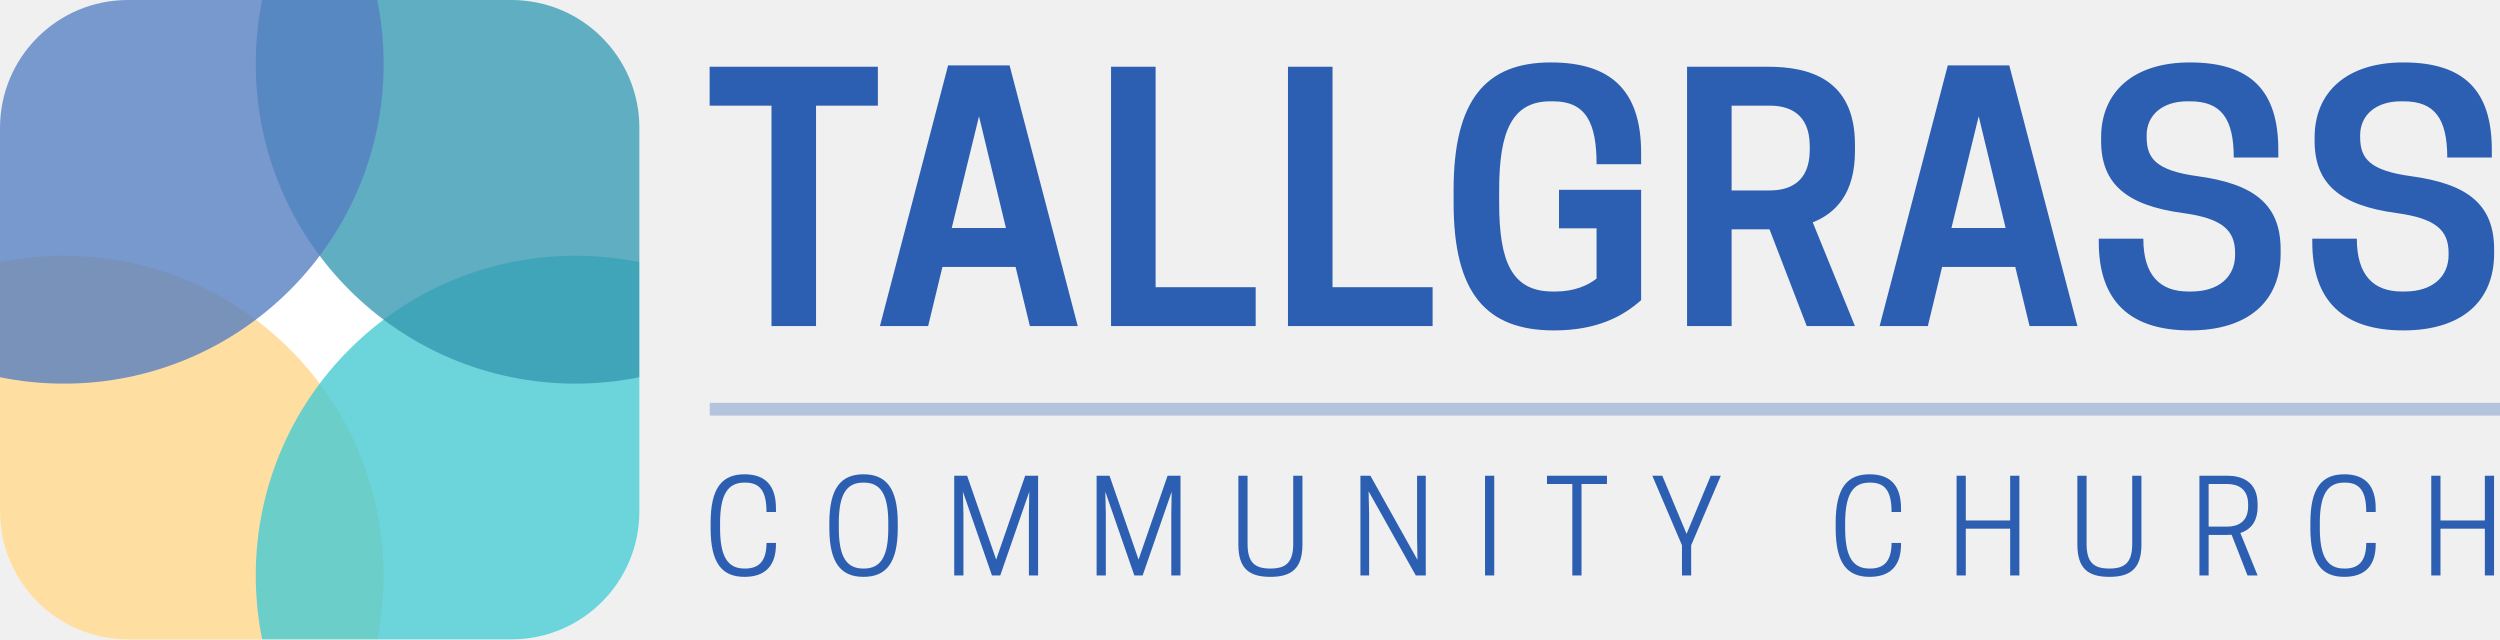
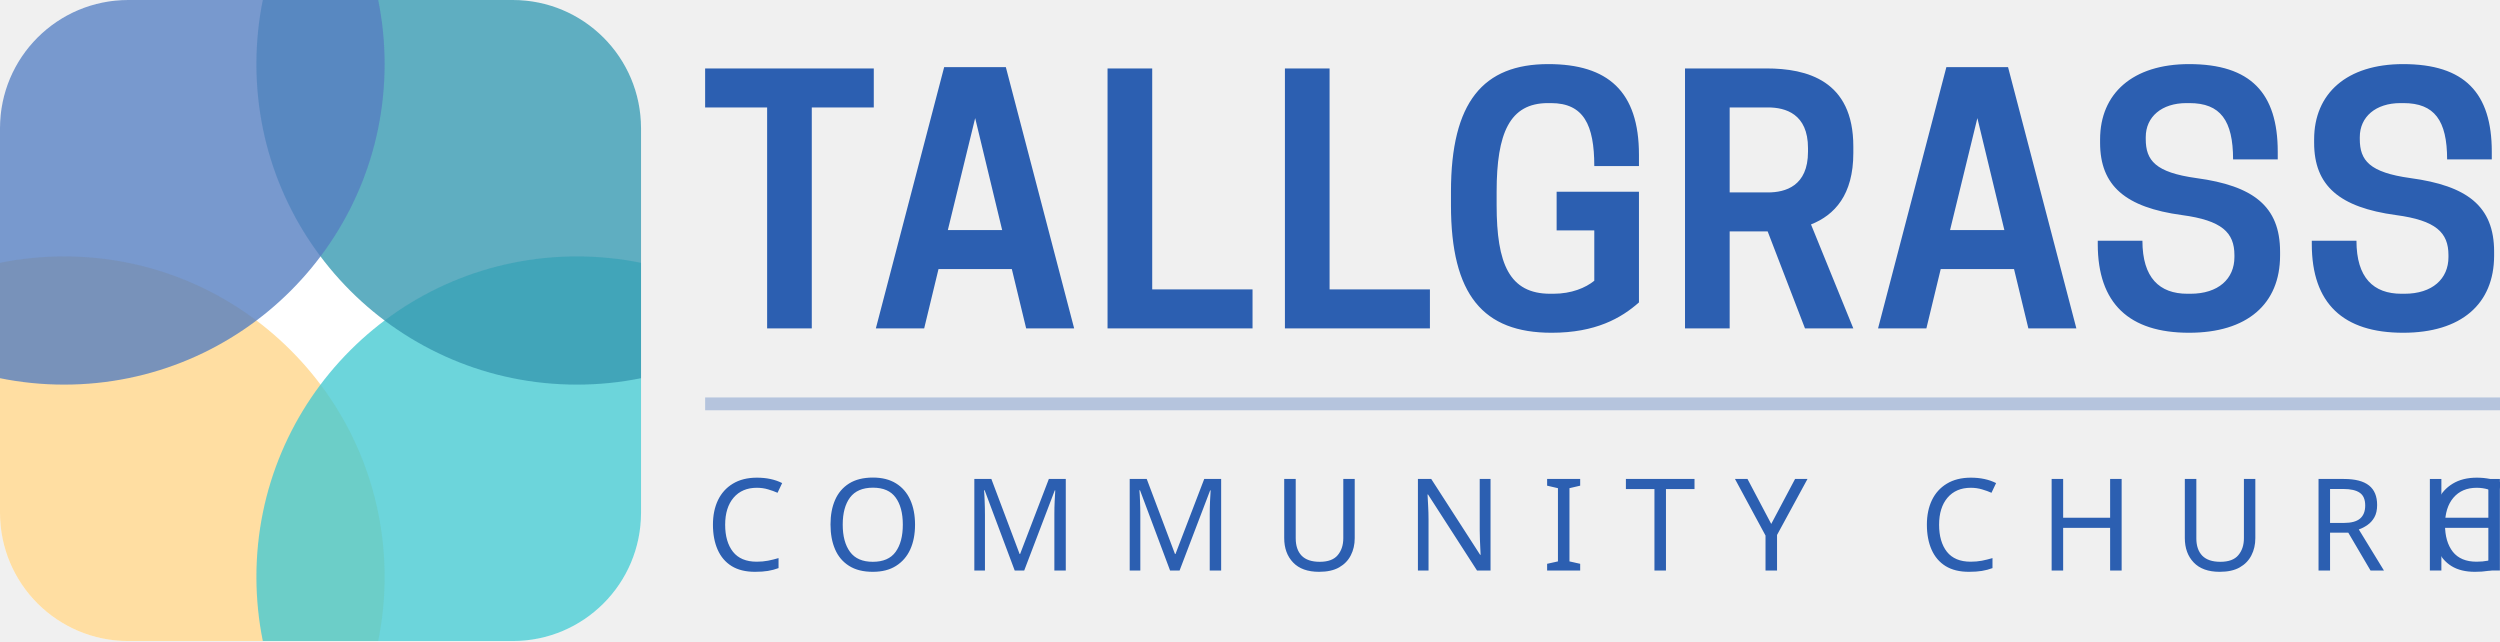
- <svg xmlns="http://www.w3.org/2000/svg" xmlns:xlink="http://www.w3.org/1999/xlink" width="391px" height="100px" viewBox="0 0 391 100" version="1.1">
+ <svg xmlns="http://www.w3.org/2000/svg" xmlns:xlink="http://www.w3.org/1999/xlink" width="390px" height="100px" viewBox="0 0 390 100" version="1.1">
  <style>
    #top-left { fill: rgba(44, 95, 177, .8); }
    #top-right { fill: rgba(5, 128, 158, .8); }
    #bottom-right { fill: rgba(25, 189, 198, .8); }
    #bottom-left { fill: rgba(255, 203, 109, .8); }
  </style>
  <defs>
    <rect id="path-1" x="0" y="0" width="100" height="100" rx="20" />
  </defs>
  <g id="logo" stroke="none" stroke-width="1" fill="none" fill-rule="evenodd">
-     <g id="text" transform="translate(110, 9)" fill="#2C5FB1">
-       <path d="M17.628,7.524 L17.628,42 L10.66,42 L10.66,7.524 L0.988,7.524 L0.988,1.44 L27.3,1.44 L27.3,7.524 L17.628,7.524 Z M38.28,1.232 L47.9,1.232 L58.56,42 L51.072,42 L48.836,32.744 L37.396,32.744 L35.16,42 L27.62,42 L38.28,1.232 Z M43.116,9.188 L38.852,26.66 L47.328,26.66 L43.116,9.188 Z M86.388,42 L63.768,42 L63.768,1.44 L70.736,1.44 L70.736,35.916 L86.388,35.916 L86.388,42 Z M114.06,42 L91.44,42 L91.44,1.44 L98.408,1.44 L98.408,35.916 L114.06,35.916 L114.06,42 Z M133.048,42.676 C122.388,42.676 117.344,36.8 117.344,22.76 L117.344,20.68 C117.344,6.64 122.388,0.764 132.528,0.764 C141.836,0.764 146.672,5.028 146.672,14.908 L146.672,16.676 L139.704,16.676 C139.704,10.228 138.04,6.848 132.944,6.848 L132.476,6.848 C126.496,6.848 124.468,11.528 124.468,20.68 L124.468,22.76 C124.468,31.912 126.444,36.592 132.84,36.592 L133.308,36.592 C136.168,36.592 138.352,35.656 139.704,34.564 L139.704,26.712 L133.828,26.712 L133.828,20.68 L146.672,20.68 L146.672,37.944 C143.916,40.388 139.912,42.676 133.048,42.676 Z M160.824,26.868 L160.824,42 L153.856,42 L153.856,1.44 L166.544,1.44 C172.888,1.44 180.116,3.312 180.116,13.608 L180.116,14.648 C180.116,21.148 177.204,24.32 173.512,25.776 L180.116,42 L172.576,42 L166.752,26.868 L160.824,26.868 Z M160.824,20.784 L166.804,20.784 C169.508,20.784 173.044,19.796 173.044,14.44 L173.044,13.868 C173.044,8.512 169.508,7.524 166.804,7.524 L160.824,7.524 L160.824,20.784 Z M194.632,1.232 L204.252,1.232 L214.912,42 L207.424,42 L205.188,32.744 L193.748,32.744 L191.512,42 L183.972,42 L194.632,1.232 Z M199.468,9.188 L195.204,26.66 L203.68,26.66 L199.468,9.188 Z M231.404,24.32 C222.564,23.124 218.612,19.744 218.612,13.036 L218.612,12.516 C218.612,5.34 223.708,0.764 232.496,0.764 C242.116,0.764 246.328,5.288 246.328,14.44 L246.328,15.636 L239.36,15.636 C239.36,9.552 237.384,6.848 232.548,6.848 L232.08,6.848 C228.232,6.848 225.736,8.98 225.736,12.152 L225.736,12.464 C225.736,15.792 227.244,17.664 233.64,18.548 C242.48,19.744 246.692,22.916 246.692,30.04 L246.692,30.612 C246.692,38.204 241.544,42.676 232.496,42.676 C223.188,42.676 218.248,38.152 218.248,28.844 L218.248,28.324 L225.216,28.324 C225.216,34.096 227.868,36.592 232.236,36.592 L232.704,36.592 C237.072,36.592 239.568,34.252 239.568,30.872 L239.568,30.56 C239.568,27.024 237.592,25.152 231.404,24.32 Z M264.796,24.32 C255.956,23.124 252.004,19.744 252.004,13.036 L252.004,12.516 C252.004,5.34 257.1,0.764 265.888,0.764 C275.508,0.764 279.72,5.288 279.72,14.44 L279.72,15.636 L272.752,15.636 C272.752,9.552 270.776,6.848 265.94,6.848 L265.472,6.848 C261.624,6.848 259.128,8.98 259.128,12.152 L259.128,12.464 C259.128,15.792 260.636,17.664 267.032,18.548 C275.872,19.744 280.084,22.916 280.084,30.04 L280.084,30.612 C280.084,38.204 274.936,42.676 265.888,42.676 C256.58,42.676 251.64,38.152 251.64,28.844 L251.64,28.324 L258.608,28.324 C258.608,34.096 261.26,36.592 265.628,36.592 L266.096,36.592 C270.464,36.592 272.96,34.252 272.96,30.872 L272.96,30.56 C272.96,27.024 270.984,25.152 264.796,24.32 Z" id="tallgrass" />
-       <rect id="divider" opacity="0.3" x="1" y="54" width="280" height="2" />
-       <path d="M2.62,73.6 C2.62,78.04 3.8,79.92 6.42,79.92 L6.56,79.92 C8.9,79.92 9.88,78.5 9.88,75.92 L11.36,75.92 L11.36,76.12 C11.36,79.4 9.76,81.22 6.44,81.22 C2.86,81.22 1.14,79 1.14,73.6 L1.14,72.8 C1.14,67.4 2.86,65.18 6.44,65.18 C9.76,65.18 11.36,67 11.36,70.52 L11.36,71.08 L9.88,71.08 C9.88,67.86 8.9,66.48 6.56,66.48 L6.42,66.48 C3.82,66.48 2.62,68.36 2.62,72.8 L2.62,73.6 Z M25.05,81.22 C21.49,81.22 19.71,79 19.71,73.6 L19.71,72.8 C19.71,67.4 21.49,65.18 25.05,65.18 C28.63,65.18 30.41,67.4 30.41,72.8 L30.41,73.6 C30.41,79 28.63,81.22 25.05,81.22 Z M24.99,79.92 L25.13,79.92 C27.75,79.92 28.93,78.04 28.93,73.6 L28.93,72.8 C28.93,68.36 27.75,66.48 25.13,66.48 L24.99,66.48 C22.37,66.48 21.19,68.36 21.19,72.8 L21.19,73.6 C21.19,78.04 22.37,79.92 24.99,79.92 Z M50.98,67.9 L46.44,81 L45.14,81 L40.6,67.9 L40.68,71.38 L40.68,81 L39.24,81 L39.24,65.4 L41.26,65.4 L45.8,78.52 L50.34,65.4 L52.36,65.4 L52.36,81 L50.92,81 L50.92,71.38 L50.98,67.9 Z M73.25,67.9 L68.71,81 L67.41,81 L62.87,67.9 L62.95,71.38 L62.95,81 L61.51,81 L61.51,65.4 L63.53,65.4 L68.07,78.52 L72.61,65.4 L74.63,65.4 L74.63,81 L73.19,81 L73.19,71.38 L73.25,67.9 Z M88.68,81.22 C85.36,81.22 83.68,79.92 83.68,76.16 L83.68,65.4 L85.12,65.4 L85.12,76.06 C85.12,79.02 86.28,79.92 88.68,79.92 C91.08,79.92 92.26,79.02 92.26,76.06 L92.26,65.4 L93.7,65.4 L93.7,76.16 C93.7,79.92 92,81.22 88.68,81.22 Z M112.99,65.4 L112.99,81 L111.43,81 L104.05,67.84 L104.13,71.46 L104.13,81 L102.77,81 L102.77,65.4 L104.33,65.4 L111.69,78.56 L111.63,74.94 L111.63,65.4 L112.99,65.4 Z M123.7,65.4 L123.7,81 L122.26,81 L122.26,65.4 L123.7,65.4 Z M137.35,66.7 L137.35,81 L135.91,81 L135.91,66.7 L131.95,66.7 L131.95,65.4 L141.33,65.4 L141.33,66.7 L137.35,66.7 Z M154.5,76.28 L154.5,81 L153.06,81 L153.06,76.28 L148.42,65.4 L149.98,65.4 L153.78,74.5 L157.56,65.4 L159.14,65.4 L154.5,76.28 Z M178.58,73.6 C178.58,78.04 179.76,79.92 182.38,79.92 L182.52,79.92 C184.86,79.92 185.84,78.5 185.84,75.92 L187.32,75.92 L187.32,76.12 C187.32,79.4 185.72,81.22 182.4,81.22 C178.82,81.22 177.1,79 177.1,73.6 L177.1,72.8 C177.1,67.4 178.82,65.18 182.4,65.18 C185.72,65.18 187.32,67 187.32,70.52 L187.32,71.08 L185.84,71.08 C185.84,67.86 184.86,66.48 182.52,66.48 L182.38,66.48 C179.78,66.48 178.58,68.36 178.58,72.8 L178.58,73.6 Z M204.39,65.4 L205.83,65.4 L205.83,81 L204.39,81 L204.39,73.68 L197.45,73.68 L197.45,81 L196.01,81 L196.01,65.4 L197.45,65.4 L197.45,72.4 L204.39,72.4 L204.39,65.4 Z M219.9,81.22 C216.58,81.22 214.9,79.92 214.9,76.16 L214.9,65.4 L216.34,65.4 L216.34,76.06 C216.34,79.02 217.5,79.92 219.9,79.92 C222.3,79.92 223.48,79.02 223.48,76.06 L223.48,65.4 L224.92,65.4 L224.92,76.16 C224.92,79.92 223.22,81.22 219.9,81.22 Z M235.43,74.66 L235.43,81 L233.99,81 L233.99,65.4 L238.31,65.4 C240.53,65.4 243.09,66.24 243.09,69.84 L243.09,70.24 C243.09,72.72 241.87,73.88 240.39,74.36 L243.09,81 L241.51,81 L239.03,74.64 C238.79,74.66 238.55,74.66 238.31,74.66 L235.43,74.66 Z M235.43,73.36 L238.35,73.36 C239.69,73.36 241.61,72.86 241.61,70.18 L241.61,69.88 C241.61,67.2 239.69,66.7 238.35,66.7 L235.43,66.7 L235.43,73.36 Z M252.82,73.6 C252.82,78.04 254,79.92 256.62,79.92 L256.76,79.92 C259.1,79.92 260.08,78.5 260.08,75.92 L261.56,75.92 L261.56,76.12 C261.56,79.4 259.96,81.22 256.64,81.22 C253.06,81.22 251.34,79 251.34,73.6 L251.34,72.8 C251.34,67.4 253.06,65.18 256.64,65.18 C259.96,65.18 261.56,67 261.56,70.52 L261.56,71.08 L260.08,71.08 C260.08,67.86 259.1,66.48 256.76,66.48 L256.62,66.48 C254.02,66.48 252.82,68.36 252.82,72.8 L252.82,73.6 Z M278.63,65.4 L280.07,65.4 L280.07,81 L278.63,81 L278.63,73.68 L271.69,73.68 L271.69,81 L270.25,81 L270.25,65.4 L271.69,65.4 L271.69,72.4 L278.63,72.4 L278.63,65.4 Z" id="community-church" />
+     <g id="text" transform="translate(110, 10)" fill="#2C5FB1">
+       <path d="M16.639,6.76 L16.639,41.234 L9.672,41.234 L9.672,6.76 L0,6.76 L0,0.676 L26.311,0.676 L26.311,6.76 L16.639,6.76 Z M37.29,0.468 L46.91,0.468 L57.569,41.234 L50.082,41.234 L47.846,31.978 L36.406,31.978 L34.17,41.234 L26.631,41.234 L37.29,0.468 Z M42.126,8.424 L37.862,25.895 L46.338,25.895 L42.126,8.424 Z M85.396,41.234 L62.777,41.234 L62.777,0.676 L69.745,0.676 L69.745,35.15 L85.396,35.15 L85.396,41.234 Z M113.067,41.234 L90.448,41.234 L90.448,0.676 L97.415,0.676 L97.415,35.15 L113.067,35.15 L113.067,41.234 Z M132.054,41.91 C121.394,41.91 116.35,36.034 116.35,21.995 L116.35,19.915 C116.35,5.876 121.394,0 131.534,0 C140.841,0 145.677,4.264 145.677,14.143 L145.677,15.911 L138.709,15.911 C138.709,9.464 137.045,6.084 131.95,6.084 L131.482,6.084 C125.502,6.084 123.474,10.763 123.474,19.915 L123.474,21.995 C123.474,31.147 125.45,35.826 131.846,35.826 L132.314,35.826 C135.174,35.826 137.357,34.89 138.709,33.798 L138.709,25.947 L132.834,25.947 L132.834,19.915 L145.677,19.915 L145.677,37.178 C142.921,39.622 138.917,41.91 132.054,41.91 Z M159.828,26.103 L159.828,41.234 L152.861,41.234 L152.861,0.676 L165.548,0.676 C171.892,0.676 179.119,2.548 179.119,12.843 L179.119,13.883 C179.119,20.383 176.208,23.555 172.516,25.011 L179.119,41.234 L171.58,41.234 L165.756,26.103 L159.828,26.103 Z M159.828,20.019 L165.808,20.019 C168.512,20.019 172.048,19.031 172.048,13.675 L172.048,13.103 C172.048,7.748 168.512,6.76 165.808,6.76 L159.828,6.76 L159.828,20.019 Z M193.635,0.468 L203.254,0.468 L213.914,41.234 L206.426,41.234 L204.19,31.978 L192.751,31.978 L190.515,41.234 L182.975,41.234 L193.635,0.468 Z M198.471,8.424 L194.207,25.895 L202.682,25.895 L198.471,8.424 Z M230.405,23.555 C221.565,22.359 217.614,18.979 217.614,12.271 L217.614,11.751 C217.614,4.576 222.709,0 231.497,0 C241.116,0 245.328,4.524 245.328,13.675 L245.328,14.871 L238.361,14.871 C238.361,8.788 236.385,6.084 231.549,6.084 L231.081,6.084 C227.233,6.084 224.737,8.216 224.737,11.387 L224.737,11.699 C224.737,15.027 226.245,16.899 232.641,17.783 C241.48,18.979 245.692,22.151 245.692,29.275 L245.692,29.847 C245.692,37.438 240.545,41.91 231.497,41.91 C222.189,41.91 217.25,37.386 217.25,28.079 L217.25,27.559 L224.217,27.559 C224.217,33.33 226.869,35.826 231.237,35.826 L231.705,35.826 C236.073,35.826 238.569,33.486 238.569,30.107 L238.569,29.795 C238.569,26.259 236.593,24.387 230.405,23.555 Z M263.795,23.555 C254.956,22.359 251.004,18.979 251.004,12.271 L251.004,11.751 C251.004,4.576 256.1,0 264.887,0 C274.507,0 278.719,4.524 278.719,13.675 L278.719,14.871 L271.751,14.871 C271.751,8.788 269.775,6.084 264.939,6.084 L264.471,6.084 C260.624,6.084 258.128,8.216 258.128,11.387 L258.128,11.699 C258.128,15.027 259.636,16.899 266.031,17.783 C274.871,18.979 279.083,22.151 279.083,29.275 L279.083,29.847 C279.083,37.438 273.935,41.91 264.887,41.91 C255.58,41.91 250.64,37.386 250.64,28.079 L250.64,27.559 L257.608,27.559 C257.608,33.33 260.26,35.826 264.627,35.826 L265.095,35.826 C269.463,35.826 271.959,33.486 271.959,30.107 L271.959,29.795 C271.959,26.259 269.983,24.387 263.795,23.555 Z" id="tallgrass" />
+       <rect id="divider" opacity="0.3" x="0" y="52" width="280" height="2" />
+       <text id="Community-Church" font-family="CooperHewitt-Book, Cooper Hewitt" font-size="20" font-weight="300" letter-spacing="6.1">
+         <tspan x="0" y="79">COMMUNITY CHURC</tspan>
+         <tspan x="267.12" y="79">H</tspan>
+       </text>
    </g>
    <g id="icon">
      <mask id="mask-2" fill="white">
        <use xlink:href="#path-1" />
      </mask>
      <use id="mask" fill="#FFFFFF" xlink:href="#path-1" />
      <g id="circles" mask="url(#mask-2)" opacity="0.8">
        <g transform="translate(-40, -40)">
          <circle id="bottom-left" fill="#FFCB6D" cx="50" cy="130" r="50" />
          <circle id="bottom-right" fill="#19BDC6" cx="130" cy="130" r="50" />
          <circle id="top-right" fill="#05809E" cx="130" cy="50" r="50" />
          <circle id="top-left" fill="#2C5FB1" cx="50" cy="50" r="50" />
        </g>
      </g>
    </g>
  </g>
</svg>
